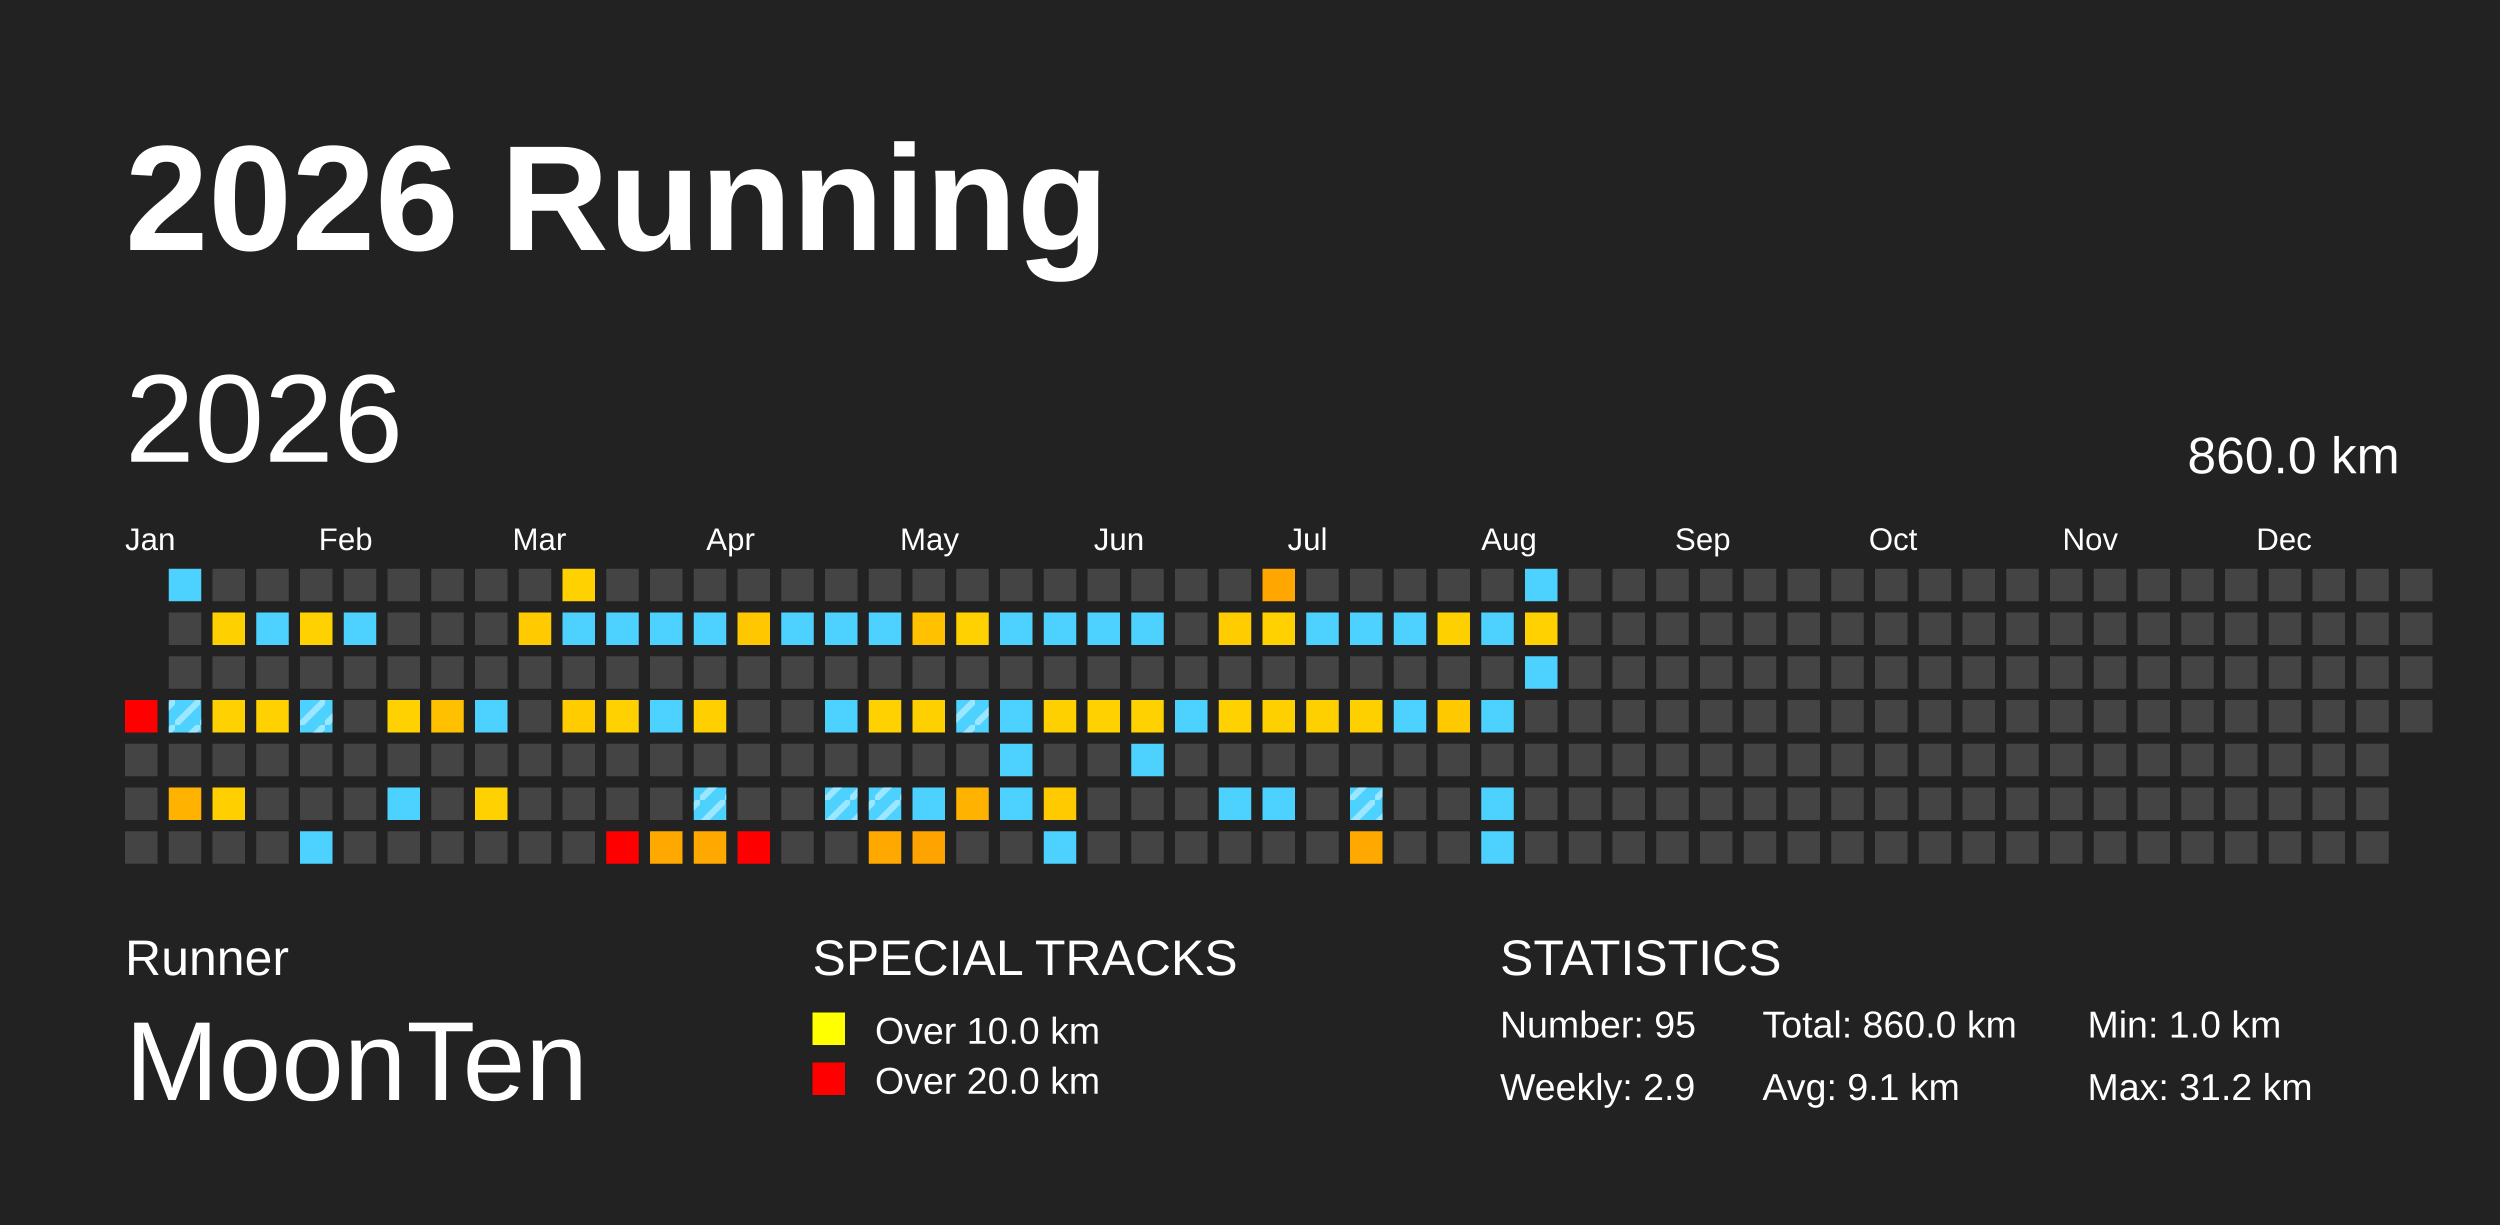
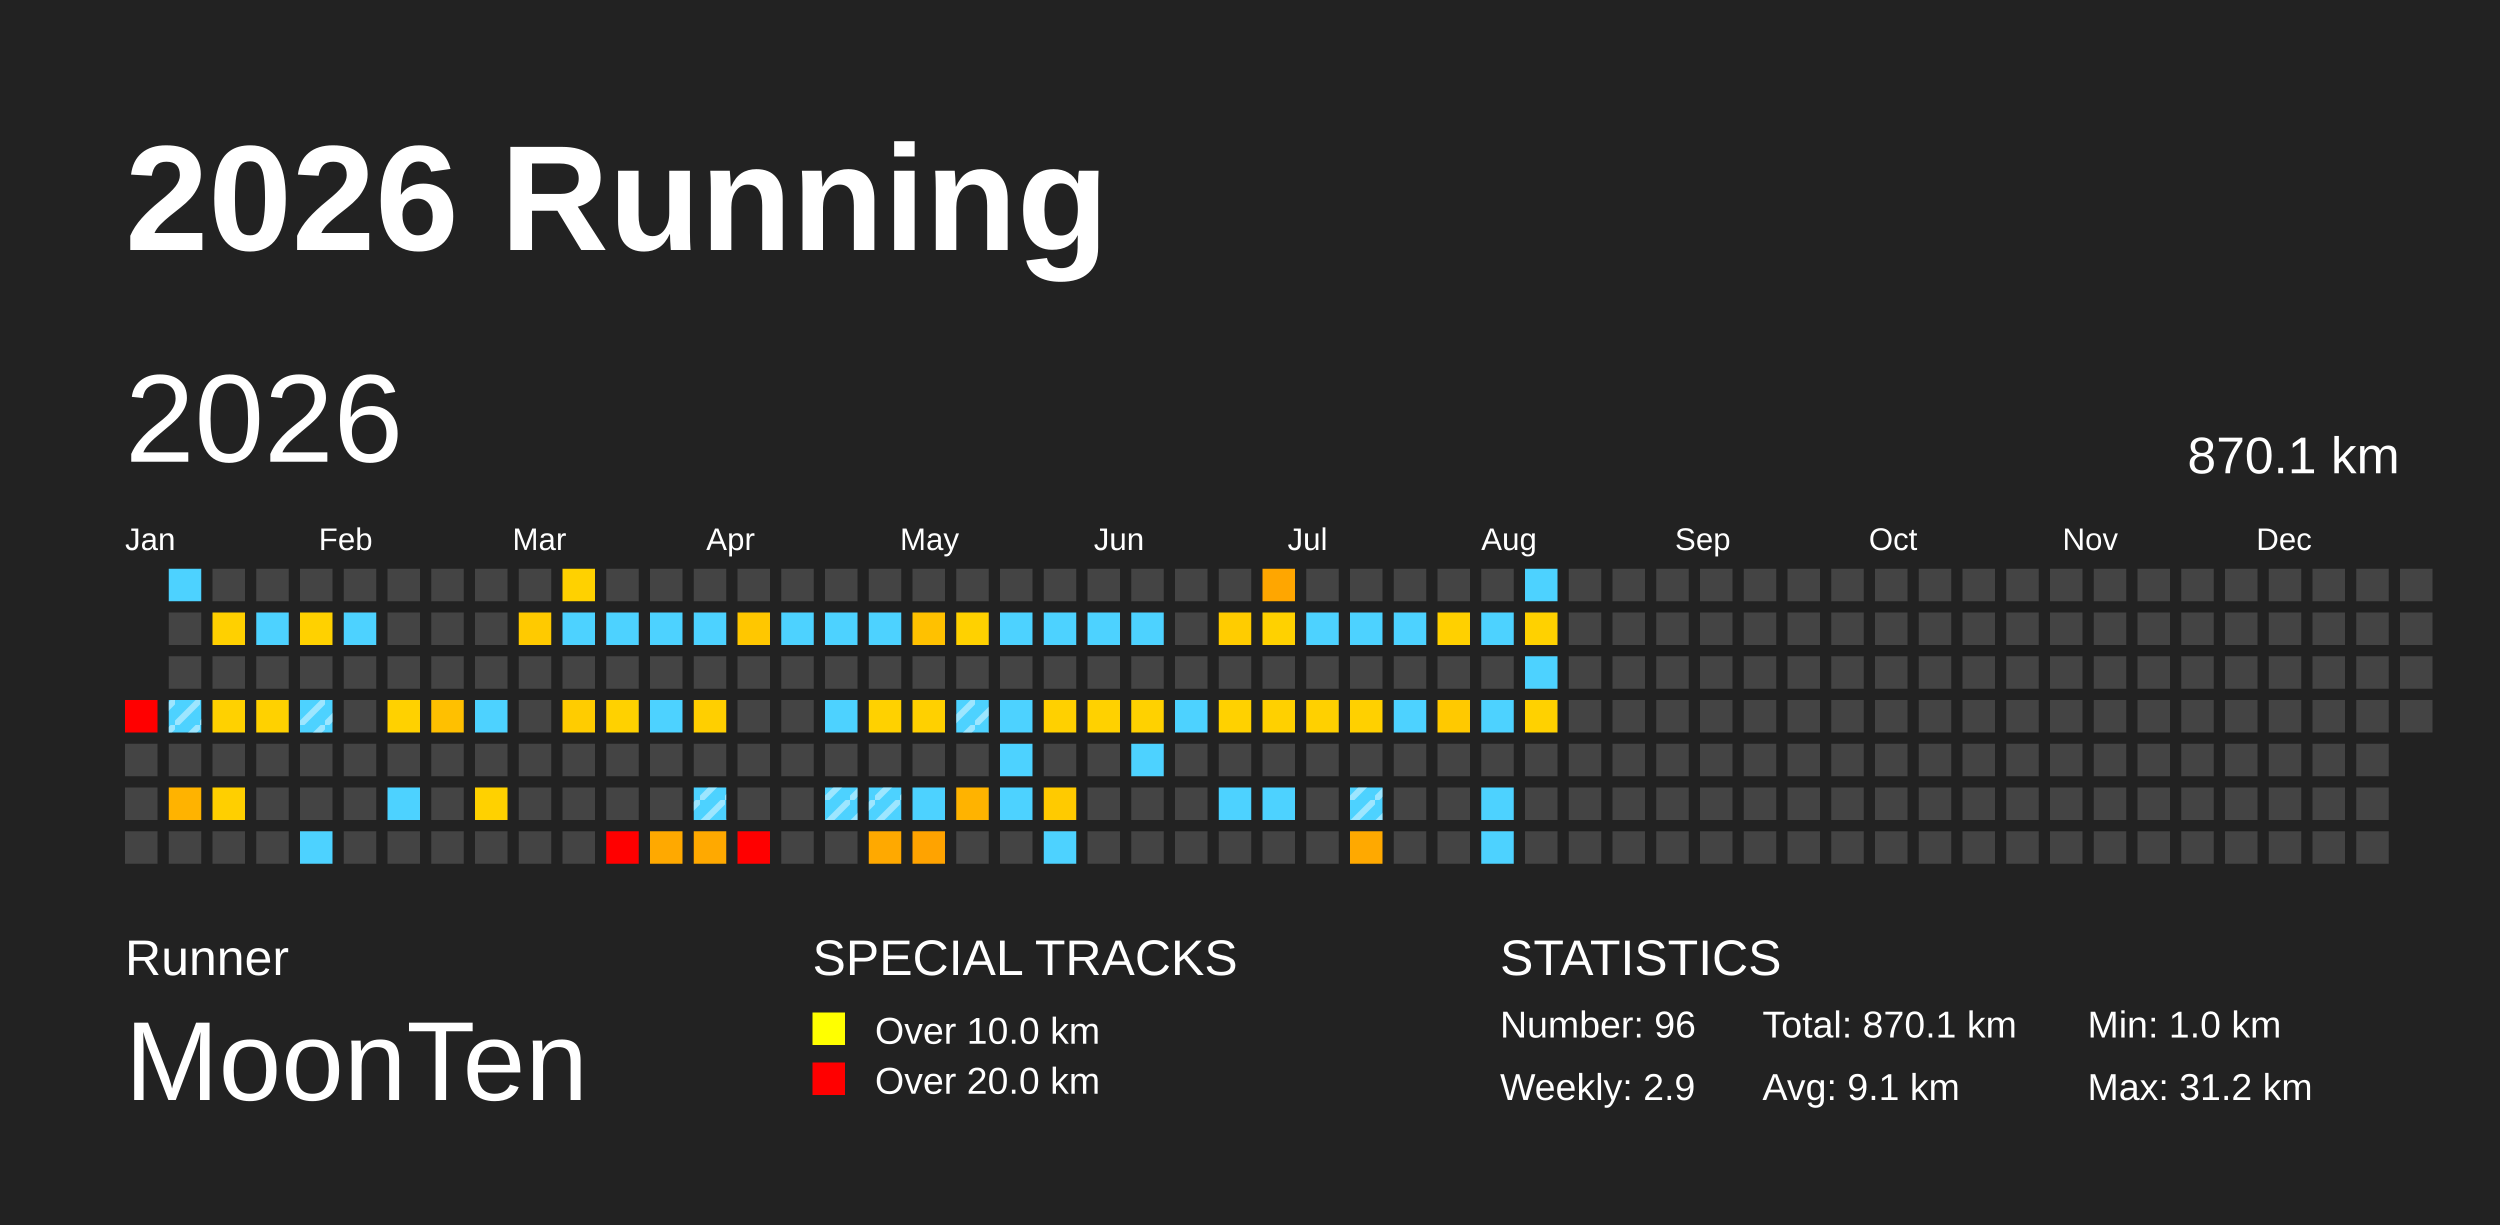
<svg xmlns="http://www.w3.org/2000/svg" baseProfile="full" height="98mm" version="1.1" viewBox="0,0,200,98" width="200mm">
  <defs>
    <pattern height="2" id="indoor-stripe" patternUnits="userSpaceOnUse" width="2">
      <line stroke="white" stroke-opacity="0.45" stroke-width="0.5" x1="0" x2="2" y1="2" y2="0" />
    </pattern>
  </defs>
  <rect fill="#222222" height="98" width="200" x="0" y="0" />
  <text fill="#FFFFFF" style="font-size:12px; font-family:Arial; font-weight:bold;" x="10" y="20">2026 Running</text>
  <text fill="#FFFFFF" style="font-size:4px; font-family:Arial" x="10" y="78">Runner</text>
  <text fill="#FFFFFF" style="font-size:9px; font-family:Arial" x="10" y="88">MoonTen</text>
  <text fill="#FFFFFF" style="font-size:4px; font-family:Arial" x="65" y="78">SPECIAL TRACKS</text>
  <rect fill="yellow" height="2.6" width="2.6" x="65" y="81" />
  <text fill="#FFFFFF" style="font-size:3px; font-family:Arial" x="70" y="83.5">Over 10.0 km</text>
  <rect fill="red" height="2.6" width="2.6" x="65" y="85" />
  <text fill="#FFFFFF" style="font-size:3px; font-family:Arial" x="70" y="87.5">Over 20.0 km</text>
  <text fill="#FFFFFF" style="font-size:4px; font-family:Arial" x="120" y="78">STATISTICS</text>
-   <text fill="#FFFFFF" style="font-size:3px; font-family:Arial" x="120" y="83">Number: 95</text>
+   <text fill="#FFFFFF" style="font-size:3px; font-family:Arial" x="120" y="83">Number: 96</text>
  <text fill="#FFFFFF" style="font-size:3px; font-family:Arial" x="120" y="88">Weekly: 2.9</text>
-   <text fill="#FFFFFF" style="font-size:3px; font-family:Arial" x="141" y="83">Total: 860.0 km</text>
+   <text fill="#FFFFFF" style="font-size:3px; font-family:Arial" x="141" y="83">Total: 870.1 km</text>
  <text fill="#FFFFFF" style="font-size:3px; font-family:Arial" x="141" y="88">Avg: 9.1 km</text>
  <text fill="#FFFFFF" style="font-size:3px; font-family:Arial" x="167" y="83">Min: 1.0 km</text>
  <text fill="#FFFFFF" style="font-size:3px; font-family:Arial" x="167" y="88">Max: 31.2 km</text>
  <text dominant-baseline="hanging" fill="#FFFFFF" style="font-size:10.0px; font-family:Arial;" x="10" y="30">2026</text>
-   <text dominant-baseline="hanging" fill="#FFFFFF" style="font-size:4.125px; font-family:Arial;" x="175" y="35">860.0 km</text>
+   <text dominant-baseline="hanging" fill="#FFFFFF" style="font-size:4.125px; font-family:Arial;" x="175" y="35">870.1 km</text>
  <text fill="#FFFFFF" style="font-size:2.5px; font-family:Arial" x="10.0" y="44">Jan</text>
  <text fill="#FFFFFF" style="font-size:2.5px; font-family:Arial" x="25.5" y="44">Feb</text>
  <text fill="#FFFFFF" style="font-size:2.5px; font-family:Arial" x="41.0" y="44">Mar</text>
  <text fill="#FFFFFF" style="font-size:2.5px; font-family:Arial" x="56.5" y="44">Apr</text>
  <text fill="#FFFFFF" style="font-size:2.5px; font-family:Arial" x="72.0" y="44">May</text>
  <text fill="#FFFFFF" style="font-size:2.5px; font-family:Arial" x="87.5" y="44">Jun</text>
  <text fill="#FFFFFF" style="font-size:2.5px; font-family:Arial" x="103.0" y="44">Jul</text>
  <text fill="#FFFFFF" style="font-size:2.5px; font-family:Arial" x="118.5" y="44">Aug</text>
  <text fill="#FFFFFF" style="font-size:2.5px; font-family:Arial" x="134.0" y="44">Sep</text>
  <text fill="#FFFFFF" style="font-size:2.5px; font-family:Arial" x="149.5" y="44">Oct</text>
  <text fill="#FFFFFF" style="font-size:2.5px; font-family:Arial" x="165.0" y="44">Nov</text>
  <text fill="#FFFFFF" style="font-size:2.5px; font-family:Arial" x="180.5" y="44">Dec</text>
  <rect fill="red" height="2.6" width="2.6" x="10.0" y="56.0" />
  <rect fill="#444444" height="2.6" width="2.6" x="10.0" y="59.5" />
  <rect fill="#444444" height="2.6" width="2.6" x="10.0" y="63.0" />
  <rect fill="#444444" height="2.6" width="2.6" x="10.0" y="66.5" />
  <rect fill="#4dd2ff" height="2.6" width="2.6" x="13.5" y="45.5" />
  <rect fill="#444444" height="2.6" width="2.6" x="13.5" y="49.0" />
  <rect fill="#444444" height="2.6" width="2.6" x="13.5" y="52.5" />
  <rect fill="#4dd2ff" height="2.6" width="2.6" x="13.5" y="56.0" />
  <rect fill="url(#indoor-stripe)" height="2.6" style="pointer-events: none;" width="2.6" x="13.5" y="56.0" />
  <rect fill="#444444" height="2.6" width="2.6" x="13.5" y="59.5" />
  <rect fill="#ffb300" height="2.6" width="2.6" x="13.5" y="63.0" />
  <rect fill="#444444" height="2.6" width="2.6" x="13.5" y="66.5" />
  <rect fill="#444444" height="2.6" width="2.6" x="17.0" y="45.5" />
  <rect fill="#ffd000" height="2.6" width="2.6" x="17.0" y="49.0" />
  <rect fill="#444444" height="2.6" width="2.6" x="17.0" y="52.5" />
  <rect fill="#ffd100" height="2.6" width="2.6" x="17.0" y="56.0" />
  <rect fill="#444444" height="2.6" width="2.6" x="17.0" y="59.5" />
  <rect fill="#ffcf00" height="2.6" width="2.6" x="17.0" y="63.0" />
  <rect fill="#444444" height="2.6" width="2.6" x="17.0" y="66.5" />
  <rect fill="#444444" height="2.6" width="2.6" x="20.5" y="45.5" />
  <rect fill="#4dd2ff" height="2.6" width="2.6" x="20.5" y="49.0" />
  <rect fill="#444444" height="2.6" width="2.6" x="20.5" y="52.5" />
  <rect fill="#ffd100" height="2.6" width="2.6" x="20.5" y="56.0" />
  <rect fill="#444444" height="2.6" width="2.6" x="20.5" y="59.5" />
  <rect fill="#444444" height="2.6" width="2.6" x="20.5" y="63.0" />
  <rect fill="#444444" height="2.6" width="2.6" x="20.5" y="66.5" />
  <rect fill="#444444" height="2.6" width="2.6" x="24.0" y="45.5" />
  <rect fill="#ffd100" height="2.6" width="2.6" x="24.0" y="49.0" />
  <rect fill="#444444" height="2.6" width="2.6" x="24.0" y="52.5" />
  <rect fill="#4dd2ff" height="2.6" width="2.6" x="24.0" y="56.0" />
  <rect fill="url(#indoor-stripe)" height="2.6" style="pointer-events: none;" width="2.6" x="24.0" y="56.0" />
  <rect fill="#444444" height="2.6" width="2.6" x="24.0" y="59.5" />
  <rect fill="#444444" height="2.6" width="2.6" x="24.0" y="63.0" />
  <rect fill="#4dd2ff" height="2.6" width="2.6" x="24.0" y="66.5" />
  <rect fill="#444444" height="2.6" width="2.6" x="27.5" y="45.5" />
  <rect fill="#4dd2ff" height="2.6" width="2.6" x="27.5" y="49.0" />
  <rect fill="#444444" height="2.6" width="2.6" x="27.5" y="52.5" />
  <rect fill="#444444" height="2.6" width="2.6" x="27.5" y="56.0" />
  <rect fill="#444444" height="2.6" width="2.6" x="27.5" y="59.5" />
  <rect fill="#444444" height="2.6" width="2.6" x="27.5" y="63.0" />
  <rect fill="#444444" height="2.6" width="2.6" x="27.5" y="66.5" />
  <rect fill="#444444" height="2.6" width="2.6" x="31.0" y="45.5" />
  <rect fill="#444444" height="2.6" width="2.6" x="31.0" y="49.0" />
  <rect fill="#444444" height="2.6" width="2.6" x="31.0" y="52.5" />
  <rect fill="#ffd100" height="2.6" width="2.6" x="31.0" y="56.0" />
  <rect fill="#444444" height="2.6" width="2.6" x="31.0" y="59.5" />
  <rect fill="#4dd2ff" height="2.6" width="2.6" x="31.0" y="63.0" />
  <rect fill="#444444" height="2.6" width="2.6" x="31.0" y="66.5" />
  <rect fill="#444444" height="2.6" width="2.6" x="34.5" y="45.5" />
  <rect fill="#444444" height="2.6" width="2.6" x="34.5" y="49.0" />
  <rect fill="#444444" height="2.6" width="2.6" x="34.5" y="52.5" />
  <rect fill="#ffc000" height="2.6" width="2.6" x="34.5" y="56.0" />
  <rect fill="#444444" height="2.6" width="2.6" x="34.5" y="59.5" />
  <rect fill="#444444" height="2.6" width="2.6" x="34.5" y="63.0" />
  <rect fill="#444444" height="2.6" width="2.6" x="34.5" y="66.5" />
  <rect fill="#444444" height="2.6" width="2.6" x="38.0" y="45.5" />
  <rect fill="#444444" height="2.6" width="2.6" x="38.0" y="49.0" />
  <rect fill="#444444" height="2.6" width="2.6" x="38.0" y="52.5" />
  <rect fill="#4dd2ff" height="2.6" width="2.6" x="38.0" y="56.0" />
  <rect fill="#444444" height="2.6" width="2.6" x="38.0" y="59.5" />
  <rect fill="#ffd100" height="2.6" width="2.6" x="38.0" y="63.0" />
  <rect fill="#444444" height="2.6" width="2.6" x="38.0" y="66.5" />
  <rect fill="#444444" height="2.6" width="2.6" x="41.5" y="45.5" />
  <rect fill="#ffca00" height="2.6" width="2.6" x="41.5" y="49.0" />
  <rect fill="#444444" height="2.6" width="2.6" x="41.5" y="52.5" />
  <rect fill="#444444" height="2.6" width="2.6" x="41.5" y="56.0" />
  <rect fill="#444444" height="2.6" width="2.6" x="41.5" y="59.5" />
  <rect fill="#444444" height="2.6" width="2.6" x="41.5" y="63.0" />
  <rect fill="#444444" height="2.6" width="2.6" x="41.5" y="66.5" />
  <rect fill="#ffd100" height="2.6" width="2.6" x="45.0" y="45.5" />
  <rect fill="#4dd2ff" height="2.6" width="2.6" x="45.0" y="49.0" />
  <rect fill="#444444" height="2.6" width="2.6" x="45.0" y="52.5" />
  <rect fill="#ffcc00" height="2.6" width="2.6" x="45.0" y="56.0" />
  <rect fill="#444444" height="2.6" width="2.6" x="45.0" y="59.5" />
  <rect fill="#444444" height="2.6" width="2.6" x="45.0" y="63.0" />
  <rect fill="#444444" height="2.6" width="2.6" x="45.0" y="66.5" />
  <rect fill="#444444" height="2.6" width="2.6" x="48.5" y="45.5" />
  <rect fill="#4dd2ff" height="2.6" width="2.6" x="48.5" y="49.0" />
  <rect fill="#444444" height="2.6" width="2.6" x="48.5" y="52.5" />
  <rect fill="#ffd100" height="2.6" width="2.6" x="48.5" y="56.0" />
  <rect fill="#444444" height="2.6" width="2.6" x="48.5" y="59.5" />
  <rect fill="#444444" height="2.6" width="2.6" x="48.5" y="63.0" />
  <rect fill="red" height="2.6" width="2.6" x="48.5" y="66.5" />
  <rect fill="#444444" height="2.6" width="2.6" x="52.0" y="45.5" />
  <rect fill="#4dd2ff" height="2.6" width="2.6" x="52.0" y="49.0" />
  <rect fill="#444444" height="2.6" width="2.6" x="52.0" y="52.5" />
  <rect fill="#4dd2ff" height="2.6" width="2.6" x="52.0" y="56.0" />
  <rect fill="#444444" height="2.6" width="2.6" x="52.0" y="59.5" />
  <rect fill="#444444" height="2.6" width="2.6" x="52.0" y="63.0" />
  <rect fill="#ffa900" height="2.6" width="2.6" x="52.0" y="66.5" />
  <rect fill="#444444" height="2.6" width="2.6" x="55.5" y="45.5" />
  <rect fill="#4dd2ff" height="2.6" width="2.6" x="55.5" y="49.0" />
  <rect fill="#444444" height="2.6" width="2.6" x="55.5" y="52.5" />
  <rect fill="#ffcf00" height="2.6" width="2.6" x="55.5" y="56.0" />
  <rect fill="#444444" height="2.6" width="2.6" x="55.5" y="59.5" />
  <rect fill="#4dd2ff" height="2.6" width="2.6" x="55.5" y="63.0" />
  <rect fill="url(#indoor-stripe)" height="2.6" style="pointer-events: none;" width="2.6" x="55.5" y="63.0" />
  <rect fill="#ffa900" height="2.6" width="2.6" x="55.5" y="66.5" />
  <rect fill="#444444" height="2.6" width="2.6" x="59.0" y="45.5" />
  <rect fill="#ffc700" height="2.6" width="2.6" x="59.0" y="49.0" />
  <rect fill="#444444" height="2.6" width="2.6" x="59.0" y="52.5" />
  <rect fill="#444444" height="2.6" width="2.6" x="59.0" y="56.0" />
  <rect fill="#444444" height="2.6" width="2.6" x="59.0" y="59.5" />
  <rect fill="#444444" height="2.6" width="2.6" x="59.0" y="63.0" />
  <rect fill="red" height="2.6" width="2.6" x="59.0" y="66.5" />
  <rect fill="#444444" height="2.6" width="2.6" x="62.5" y="45.5" />
  <rect fill="#4dd2ff" height="2.6" width="2.6" x="62.5" y="49.0" />
  <rect fill="#444444" height="2.6" width="2.6" x="62.5" y="52.5" />
  <rect fill="#444444" height="2.6" width="2.6" x="62.5" y="56.0" />
  <rect fill="#444444" height="2.6" width="2.6" x="62.5" y="59.5" />
  <rect fill="#444444" height="2.6" width="2.6" x="62.5" y="63.0" />
  <rect fill="#444444" height="2.6" width="2.6" x="62.5" y="66.5" />
  <rect fill="#444444" height="2.6" width="2.6" x="66.0" y="45.5" />
  <rect fill="#4dd2ff" height="2.6" width="2.6" x="66.0" y="49.0" />
  <rect fill="#444444" height="2.6" width="2.6" x="66.0" y="52.5" />
  <rect fill="#4dd2ff" height="2.6" width="2.6" x="66.0" y="56.0" />
  <rect fill="#444444" height="2.6" width="2.6" x="66.0" y="59.5" />
  <rect fill="#4dd2ff" height="2.6" width="2.6" x="66.0" y="63.0" />
  <rect fill="url(#indoor-stripe)" height="2.6" style="pointer-events: none;" width="2.6" x="66.0" y="63.0" />
  <rect fill="#444444" height="2.6" width="2.6" x="66.0" y="66.5" />
  <rect fill="#444444" height="2.6" width="2.6" x="69.5" y="45.5" />
  <rect fill="#4dd2ff" height="2.6" width="2.6" x="69.5" y="49.0" />
  <rect fill="#444444" height="2.6" width="2.6" x="69.5" y="52.5" />
  <rect fill="#ffd100" height="2.6" width="2.6" x="69.5" y="56.0" />
  <rect fill="#444444" height="2.6" width="2.6" x="69.5" y="59.5" />
  <rect fill="#4dd2ff" height="2.6" width="2.6" x="69.5" y="63.0" />
  <rect fill="url(#indoor-stripe)" height="2.6" style="pointer-events: none;" width="2.6" x="69.5" y="63.0" />
  <rect fill="#ffa900" height="2.6" width="2.6" x="69.5" y="66.5" />
  <rect fill="#444444" height="2.6" width="2.6" x="73.0" y="45.5" />
  <rect fill="#ffc100" height="2.6" width="2.6" x="73.0" y="49.0" />
  <rect fill="#444444" height="2.6" width="2.6" x="73.0" y="52.5" />
  <rect fill="#ffd000" height="2.6" width="2.6" x="73.0" y="56.0" />
  <rect fill="#444444" height="2.6" width="2.6" x="73.0" y="59.5" />
  <rect fill="#4dd2ff" height="2.6" width="2.6" x="73.0" y="63.0" />
  <rect fill="#ffa300" height="2.6" width="2.6" x="73.0" y="66.5" />
  <rect fill="#444444" height="2.6" width="2.6" x="76.5" y="45.5" />
  <rect fill="#ffd100" height="2.6" width="2.6" x="76.5" y="49.0" />
  <rect fill="#444444" height="2.6" width="2.6" x="76.5" y="52.5" />
  <rect fill="#4dd2ff" height="2.6" width="2.6" x="76.5" y="56.0" />
  <rect fill="url(#indoor-stripe)" height="2.6" style="pointer-events: none;" width="2.6" x="76.5" y="56.0" />
  <rect fill="#444444" height="2.6" width="2.6" x="76.5" y="59.5" />
  <rect fill="#ffb300" height="2.6" width="2.6" x="76.5" y="63.0" />
  <rect fill="#444444" height="2.6" width="2.6" x="76.5" y="66.5" />
  <rect fill="#444444" height="2.6" width="2.6" x="80.0" y="45.5" />
  <rect fill="#4dd2ff" height="2.6" width="2.6" x="80.0" y="49.0" />
  <rect fill="#444444" height="2.6" width="2.6" x="80.0" y="52.5" />
  <rect fill="#4dd2ff" height="2.6" width="2.6" x="80.0" y="56.0" />
  <rect fill="#4dd2ff" height="2.6" width="2.6" x="80.0" y="59.5" />
  <rect fill="#4dd2ff" height="2.6" width="2.6" x="80.0" y="63.0" />
  <rect fill="#444444" height="2.6" width="2.6" x="80.0" y="66.5" />
  <rect fill="#444444" height="2.6" width="2.6" x="83.5" y="45.5" />
  <rect fill="#4dd2ff" height="2.6" width="2.6" x="83.5" y="49.0" />
  <rect fill="#444444" height="2.6" width="2.6" x="83.5" y="52.5" />
  <rect fill="#ffd000" height="2.6" width="2.6" x="83.5" y="56.0" />
  <rect fill="#444444" height="2.6" width="2.6" x="83.5" y="59.5" />
  <rect fill="#ffca00" height="2.6" width="2.6" x="83.5" y="63.0" />
  <rect fill="#4dd2ff" height="2.6" width="2.6" x="83.5" y="66.5" />
  <rect fill="#444444" height="2.6" width="2.6" x="87.0" y="45.5" />
  <rect fill="#4dd2ff" height="2.6" width="2.6" x="87.0" y="49.0" />
  <rect fill="#444444" height="2.6" width="2.6" x="87.0" y="52.5" />
  <rect fill="#ffd100" height="2.6" width="2.6" x="87.0" y="56.0" />
  <rect fill="#444444" height="2.6" width="2.6" x="87.0" y="59.5" />
  <rect fill="#444444" height="2.6" width="2.6" x="87.0" y="63.0" />
  <rect fill="#444444" height="2.6" width="2.6" x="87.0" y="66.5" />
  <rect fill="#444444" height="2.6" width="2.6" x="90.5" y="45.5" />
  <rect fill="#4dd2ff" height="2.6" width="2.6" x="90.5" y="49.0" />
  <rect fill="#444444" height="2.6" width="2.6" x="90.5" y="52.5" />
  <rect fill="#ffd100" height="2.6" width="2.6" x="90.5" y="56.0" />
  <rect fill="#4dd2ff" height="2.6" width="2.6" x="90.5" y="59.5" />
  <rect fill="#444444" height="2.6" width="2.6" x="90.5" y="63.0" />
  <rect fill="#444444" height="2.6" width="2.6" x="90.5" y="66.5" />
  <rect fill="#444444" height="2.6" width="2.6" x="94.0" y="45.5" />
  <rect fill="#444444" height="2.6" width="2.6" x="94.0" y="49.0" />
  <rect fill="#444444" height="2.6" width="2.6" x="94.0" y="52.5" />
  <rect fill="#4dd2ff" height="2.6" width="2.6" x="94.0" y="56.0" />
  <rect fill="#444444" height="2.6" width="2.6" x="94.0" y="59.5" />
  <rect fill="#444444" height="2.6" width="2.6" x="94.0" y="63.0" />
  <rect fill="#444444" height="2.6" width="2.6" x="94.0" y="66.5" />
  <rect fill="#444444" height="2.6" width="2.6" x="97.5" y="45.5" />
  <rect fill="#ffcc00" height="2.6" width="2.6" x="97.5" y="49.0" />
  <rect fill="#444444" height="2.6" width="2.6" x="97.5" y="52.5" />
  <rect fill="#ffd100" height="2.6" width="2.6" x="97.5" y="56.0" />
  <rect fill="#444444" height="2.6" width="2.6" x="97.5" y="59.5" />
  <rect fill="#4dd2ff" height="2.6" width="2.6" x="97.5" y="63.0" />
  <rect fill="#444444" height="2.6" width="2.6" x="97.5" y="66.5" />
  <rect fill="#ffa600" height="2.6" width="2.6" x="101.0" y="45.5" />
  <rect fill="#ffd100" height="2.6" width="2.6" x="101.0" y="49.0" />
  <rect fill="#444444" height="2.6" width="2.6" x="101.0" y="52.5" />
  <rect fill="#ffd000" height="2.6" width="2.6" x="101.0" y="56.0" />
  <rect fill="#444444" height="2.6" width="2.6" x="101.0" y="59.5" />
  <rect fill="#4dd2ff" height="2.6" width="2.6" x="101.0" y="63.0" />
  <rect fill="#444444" height="2.6" width="2.6" x="101.0" y="66.5" />
  <rect fill="#444444" height="2.6" width="2.6" x="104.5" y="45.5" />
  <rect fill="#4dd2ff" height="2.6" width="2.6" x="104.5" y="49.0" />
  <rect fill="#444444" height="2.6" width="2.6" x="104.5" y="52.5" />
  <rect fill="#ffd000" height="2.6" width="2.6" x="104.5" y="56.0" />
  <rect fill="#444444" height="2.6" width="2.6" x="104.5" y="59.5" />
  <rect fill="#444444" height="2.6" width="2.6" x="104.5" y="63.0" />
  <rect fill="#444444" height="2.6" width="2.6" x="104.5" y="66.5" />
  <rect fill="#444444" height="2.6" width="2.6" x="108.0" y="45.5" />
  <rect fill="#4dd2ff" height="2.6" width="2.6" x="108.0" y="49.0" />
  <rect fill="#444444" height="2.6" width="2.6" x="108.0" y="52.5" />
  <rect fill="#ffd000" height="2.6" width="2.6" x="108.0" y="56.0" />
  <rect fill="#444444" height="2.6" width="2.6" x="108.0" y="59.5" />
  <rect fill="#4dd2ff" height="2.6" width="2.6" x="108.0" y="63.0" />
  <rect fill="url(#indoor-stripe)" height="2.6" style="pointer-events: none;" width="2.6" x="108.0" y="63.0" />
  <rect fill="#ffa900" height="2.6" width="2.6" x="108.0" y="66.5" />
  <rect fill="#444444" height="2.6" width="2.6" x="111.5" y="45.5" />
  <rect fill="#4dd2ff" height="2.6" width="2.6" x="111.5" y="49.0" />
  <rect fill="#444444" height="2.6" width="2.6" x="111.5" y="52.5" />
  <rect fill="#4dd2ff" height="2.6" width="2.6" x="111.5" y="56.0" />
  <rect fill="#444444" height="2.6" width="2.6" x="111.5" y="59.5" />
  <rect fill="#444444" height="2.6" width="2.6" x="111.5" y="63.0" />
  <rect fill="#444444" height="2.6" width="2.6" x="111.5" y="66.5" />
  <rect fill="#444444" height="2.6" width="2.6" x="115.0" y="45.5" />
  <rect fill="#ffd000" height="2.6" width="2.6" x="115.0" y="49.0" />
  <rect fill="#444444" height="2.6" width="2.6" x="115.0" y="52.5" />
  <rect fill="#ffc900" height="2.6" width="2.6" x="115.0" y="56.0" />
  <rect fill="#444444" height="2.6" width="2.6" x="115.0" y="59.5" />
  <rect fill="#444444" height="2.6" width="2.6" x="115.0" y="63.0" />
  <rect fill="#444444" height="2.6" width="2.6" x="115.0" y="66.5" />
  <rect fill="#444444" height="2.6" width="2.6" x="118.5" y="45.5" />
  <rect fill="#4dd2ff" height="2.6" width="2.6" x="118.5" y="49.0" />
  <rect fill="#444444" height="2.6" width="2.6" x="118.5" y="52.5" />
  <rect fill="#4dd2ff" height="2.6" width="2.6" x="118.5" y="56.0" />
  <rect fill="#444444" height="2.6" width="2.6" x="118.5" y="59.5" />
  <rect fill="#4dd2ff" height="2.6" width="2.6" x="118.5" y="63.0" />
  <rect fill="#4dd2ff" height="2.6" width="2.6" x="118.5" y="66.5" />
  <rect fill="#4dd2ff" height="2.6" width="2.6" x="122.0" y="45.5" />
  <rect fill="#ffd100" height="2.6" width="2.6" x="122.0" y="49.0" />
  <rect fill="#4dd2ff" height="2.6" width="2.6" x="122.0" y="52.5" />
-   <rect fill="#444444" height="2.6" width="2.6" x="122.0" y="56.0" />
+   <rect fill="#ffd100" height="2.6" width="2.6" x="122.0" y="56.0" />
  <rect fill="#444444" height="2.6" width="2.6" x="122.0" y="59.5" />
  <rect fill="#444444" height="2.6" width="2.6" x="122.0" y="63.0" />
  <rect fill="#444444" height="2.6" width="2.6" x="122.0" y="66.5" />
  <rect fill="#444444" height="2.6" width="2.6" x="125.5" y="45.5" />
  <rect fill="#444444" height="2.6" width="2.6" x="125.5" y="49.0" />
  <rect fill="#444444" height="2.6" width="2.6" x="125.5" y="52.5" />
  <rect fill="#444444" height="2.6" width="2.6" x="125.5" y="56.0" />
  <rect fill="#444444" height="2.6" width="2.6" x="125.5" y="59.5" />
  <rect fill="#444444" height="2.6" width="2.6" x="125.5" y="63.0" />
  <rect fill="#444444" height="2.6" width="2.6" x="125.5" y="66.5" />
  <rect fill="#444444" height="2.6" width="2.6" x="129.0" y="45.5" />
  <rect fill="#444444" height="2.6" width="2.6" x="129.0" y="49.0" />
  <rect fill="#444444" height="2.6" width="2.6" x="129.0" y="52.5" />
  <rect fill="#444444" height="2.6" width="2.6" x="129.0" y="56.0" />
  <rect fill="#444444" height="2.6" width="2.6" x="129.0" y="59.5" />
  <rect fill="#444444" height="2.6" width="2.6" x="129.0" y="63.0" />
  <rect fill="#444444" height="2.6" width="2.6" x="129.0" y="66.5" />
  <rect fill="#444444" height="2.6" width="2.6" x="132.5" y="45.5" />
  <rect fill="#444444" height="2.6" width="2.6" x="132.5" y="49.0" />
  <rect fill="#444444" height="2.6" width="2.6" x="132.5" y="52.5" />
  <rect fill="#444444" height="2.6" width="2.6" x="132.5" y="56.0" />
  <rect fill="#444444" height="2.6" width="2.6" x="132.5" y="59.5" />
  <rect fill="#444444" height="2.6" width="2.6" x="132.5" y="63.0" />
  <rect fill="#444444" height="2.6" width="2.6" x="132.5" y="66.5" />
  <rect fill="#444444" height="2.6" width="2.6" x="136.0" y="45.5" />
  <rect fill="#444444" height="2.6" width="2.6" x="136.0" y="49.0" />
  <rect fill="#444444" height="2.6" width="2.6" x="136.0" y="52.5" />
  <rect fill="#444444" height="2.6" width="2.6" x="136.0" y="56.0" />
  <rect fill="#444444" height="2.6" width="2.6" x="136.0" y="59.5" />
  <rect fill="#444444" height="2.6" width="2.6" x="136.0" y="63.0" />
  <rect fill="#444444" height="2.6" width="2.6" x="136.0" y="66.5" />
  <rect fill="#444444" height="2.6" width="2.6" x="139.5" y="45.5" />
  <rect fill="#444444" height="2.6" width="2.6" x="139.5" y="49.0" />
  <rect fill="#444444" height="2.6" width="2.6" x="139.5" y="52.5" />
  <rect fill="#444444" height="2.6" width="2.6" x="139.5" y="56.0" />
  <rect fill="#444444" height="2.6" width="2.6" x="139.5" y="59.5" />
  <rect fill="#444444" height="2.6" width="2.6" x="139.5" y="63.0" />
  <rect fill="#444444" height="2.6" width="2.6" x="139.5" y="66.5" />
  <rect fill="#444444" height="2.6" width="2.6" x="143.0" y="45.5" />
  <rect fill="#444444" height="2.6" width="2.6" x="143.0" y="49.0" />
  <rect fill="#444444" height="2.6" width="2.6" x="143.0" y="52.5" />
  <rect fill="#444444" height="2.6" width="2.6" x="143.0" y="56.0" />
  <rect fill="#444444" height="2.6" width="2.6" x="143.0" y="59.5" />
  <rect fill="#444444" height="2.6" width="2.6" x="143.0" y="63.0" />
  <rect fill="#444444" height="2.6" width="2.6" x="143.0" y="66.5" />
  <rect fill="#444444" height="2.6" width="2.6" x="146.5" y="45.5" />
  <rect fill="#444444" height="2.6" width="2.6" x="146.5" y="49.0" />
  <rect fill="#444444" height="2.6" width="2.6" x="146.5" y="52.5" />
  <rect fill="#444444" height="2.6" width="2.6" x="146.5" y="56.0" />
  <rect fill="#444444" height="2.6" width="2.6" x="146.5" y="59.5" />
  <rect fill="#444444" height="2.6" width="2.6" x="146.5" y="63.0" />
  <rect fill="#444444" height="2.6" width="2.6" x="146.5" y="66.5" />
  <rect fill="#444444" height="2.6" width="2.6" x="150.0" y="45.5" />
  <rect fill="#444444" height="2.6" width="2.6" x="150.0" y="49.0" />
  <rect fill="#444444" height="2.6" width="2.6" x="150.0" y="52.5" />
  <rect fill="#444444" height="2.6" width="2.6" x="150.0" y="56.0" />
  <rect fill="#444444" height="2.6" width="2.6" x="150.0" y="59.5" />
  <rect fill="#444444" height="2.6" width="2.6" x="150.0" y="63.0" />
  <rect fill="#444444" height="2.6" width="2.6" x="150.0" y="66.5" />
  <rect fill="#444444" height="2.6" width="2.6" x="153.5" y="45.5" />
  <rect fill="#444444" height="2.6" width="2.6" x="153.5" y="49.0" />
  <rect fill="#444444" height="2.6" width="2.6" x="153.5" y="52.5" />
  <rect fill="#444444" height="2.6" width="2.6" x="153.5" y="56.0" />
  <rect fill="#444444" height="2.6" width="2.6" x="153.5" y="59.5" />
  <rect fill="#444444" height="2.6" width="2.6" x="153.5" y="63.0" />
  <rect fill="#444444" height="2.6" width="2.6" x="153.5" y="66.5" />
  <rect fill="#444444" height="2.6" width="2.6" x="157.0" y="45.5" />
  <rect fill="#444444" height="2.6" width="2.6" x="157.0" y="49.0" />
  <rect fill="#444444" height="2.6" width="2.6" x="157.0" y="52.5" />
  <rect fill="#444444" height="2.6" width="2.6" x="157.0" y="56.0" />
  <rect fill="#444444" height="2.6" width="2.6" x="157.0" y="59.5" />
  <rect fill="#444444" height="2.6" width="2.6" x="157.0" y="63.0" />
  <rect fill="#444444" height="2.6" width="2.6" x="157.0" y="66.5" />
  <rect fill="#444444" height="2.6" width="2.6" x="160.5" y="45.5" />
  <rect fill="#444444" height="2.6" width="2.6" x="160.5" y="49.0" />
  <rect fill="#444444" height="2.6" width="2.6" x="160.5" y="52.5" />
  <rect fill="#444444" height="2.6" width="2.6" x="160.5" y="56.0" />
  <rect fill="#444444" height="2.6" width="2.6" x="160.5" y="59.5" />
  <rect fill="#444444" height="2.6" width="2.6" x="160.5" y="63.0" />
  <rect fill="#444444" height="2.6" width="2.6" x="160.5" y="66.5" />
  <rect fill="#444444" height="2.6" width="2.6" x="164.0" y="45.5" />
  <rect fill="#444444" height="2.6" width="2.6" x="164.0" y="49.0" />
  <rect fill="#444444" height="2.6" width="2.6" x="164.0" y="52.5" />
  <rect fill="#444444" height="2.6" width="2.6" x="164.0" y="56.0" />
  <rect fill="#444444" height="2.6" width="2.6" x="164.0" y="59.5" />
  <rect fill="#444444" height="2.6" width="2.6" x="164.0" y="63.0" />
  <rect fill="#444444" height="2.6" width="2.6" x="164.0" y="66.5" />
  <rect fill="#444444" height="2.6" width="2.6" x="167.5" y="45.5" />
  <rect fill="#444444" height="2.6" width="2.6" x="167.5" y="49.0" />
  <rect fill="#444444" height="2.6" width="2.6" x="167.5" y="52.5" />
  <rect fill="#444444" height="2.6" width="2.6" x="167.5" y="56.0" />
  <rect fill="#444444" height="2.6" width="2.6" x="167.5" y="59.5" />
  <rect fill="#444444" height="2.6" width="2.6" x="167.5" y="63.0" />
  <rect fill="#444444" height="2.6" width="2.6" x="167.5" y="66.5" />
  <rect fill="#444444" height="2.6" width="2.6" x="171.0" y="45.5" />
  <rect fill="#444444" height="2.6" width="2.6" x="171.0" y="49.0" />
  <rect fill="#444444" height="2.6" width="2.6" x="171.0" y="52.5" />
  <rect fill="#444444" height="2.6" width="2.6" x="171.0" y="56.0" />
  <rect fill="#444444" height="2.6" width="2.6" x="171.0" y="59.5" />
  <rect fill="#444444" height="2.6" width="2.6" x="171.0" y="63.0" />
  <rect fill="#444444" height="2.6" width="2.6" x="171.0" y="66.5" />
  <rect fill="#444444" height="2.6" width="2.6" x="174.5" y="45.5" />
  <rect fill="#444444" height="2.6" width="2.6" x="174.5" y="49.0" />
  <rect fill="#444444" height="2.6" width="2.6" x="174.5" y="52.5" />
  <rect fill="#444444" height="2.6" width="2.6" x="174.5" y="56.0" />
  <rect fill="#444444" height="2.6" width="2.6" x="174.5" y="59.5" />
  <rect fill="#444444" height="2.6" width="2.6" x="174.5" y="63.0" />
  <rect fill="#444444" height="2.6" width="2.6" x="174.5" y="66.5" />
  <rect fill="#444444" height="2.6" width="2.6" x="178.0" y="45.5" />
  <rect fill="#444444" height="2.6" width="2.6" x="178.0" y="49.0" />
  <rect fill="#444444" height="2.6" width="2.6" x="178.0" y="52.5" />
  <rect fill="#444444" height="2.6" width="2.6" x="178.0" y="56.0" />
  <rect fill="#444444" height="2.6" width="2.6" x="178.0" y="59.5" />
  <rect fill="#444444" height="2.6" width="2.6" x="178.0" y="63.0" />
  <rect fill="#444444" height="2.6" width="2.6" x="178.0" y="66.5" />
  <rect fill="#444444" height="2.6" width="2.6" x="181.5" y="45.5" />
  <rect fill="#444444" height="2.6" width="2.6" x="181.5" y="49.0" />
  <rect fill="#444444" height="2.6" width="2.6" x="181.5" y="52.5" />
  <rect fill="#444444" height="2.6" width="2.6" x="181.5" y="56.0" />
  <rect fill="#444444" height="2.6" width="2.6" x="181.5" y="59.5" />
  <rect fill="#444444" height="2.6" width="2.6" x="181.5" y="63.0" />
  <rect fill="#444444" height="2.6" width="2.6" x="181.5" y="66.5" />
  <rect fill="#444444" height="2.6" width="2.6" x="185.0" y="45.5" />
  <rect fill="#444444" height="2.6" width="2.6" x="185.0" y="49.0" />
  <rect fill="#444444" height="2.6" width="2.6" x="185.0" y="52.5" />
  <rect fill="#444444" height="2.6" width="2.6" x="185.0" y="56.0" />
  <rect fill="#444444" height="2.6" width="2.6" x="185.0" y="59.5" />
  <rect fill="#444444" height="2.6" width="2.6" x="185.0" y="63.0" />
  <rect fill="#444444" height="2.6" width="2.6" x="185.0" y="66.5" />
  <rect fill="#444444" height="2.6" width="2.6" x="188.5" y="45.5" />
  <rect fill="#444444" height="2.6" width="2.6" x="188.5" y="49.0" />
  <rect fill="#444444" height="2.6" width="2.6" x="188.5" y="52.5" />
  <rect fill="#444444" height="2.6" width="2.6" x="188.5" y="56.0" />
  <rect fill="#444444" height="2.6" width="2.6" x="188.5" y="59.5" />
  <rect fill="#444444" height="2.6" width="2.6" x="188.5" y="63.0" />
  <rect fill="#444444" height="2.6" width="2.6" x="188.5" y="66.5" />
  <rect fill="#444444" height="2.6" width="2.6" x="192.0" y="45.5" />
  <rect fill="#444444" height="2.6" width="2.6" x="192.0" y="49.0" />
  <rect fill="#444444" height="2.6" width="2.6" x="192.0" y="52.5" />
  <rect fill="#444444" height="2.6" width="2.6" x="192.0" y="56.0" />
</svg>
